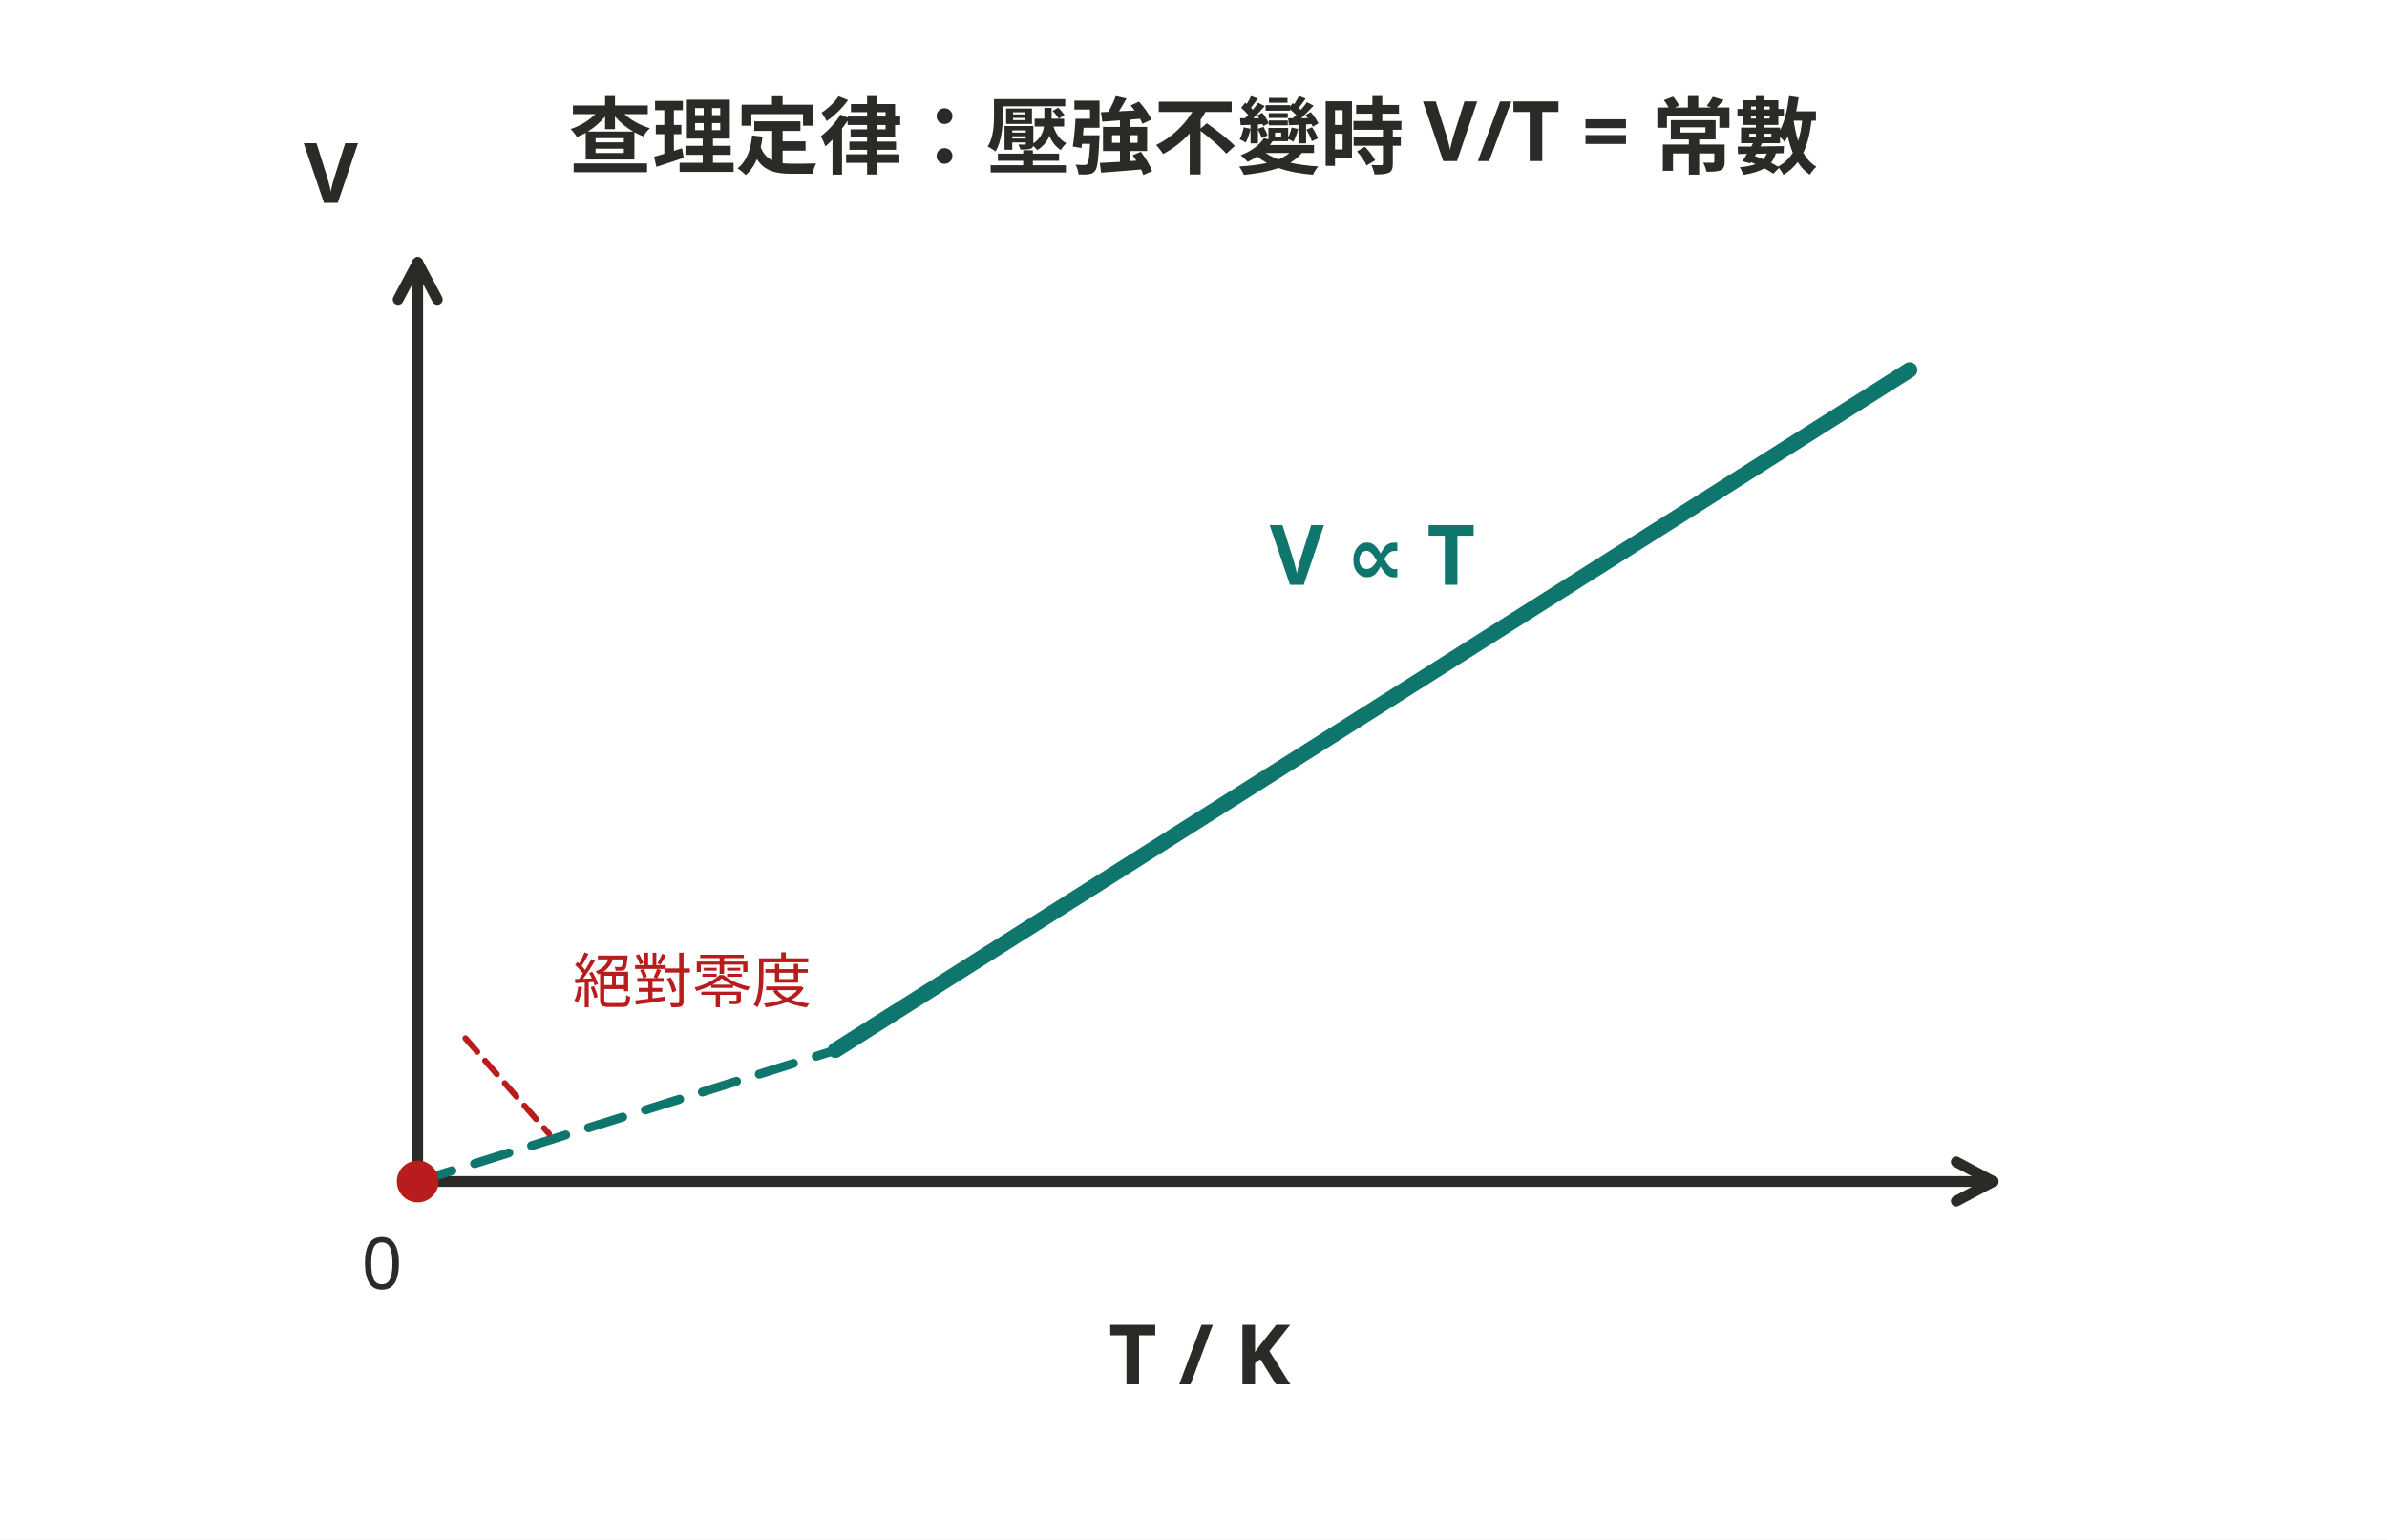
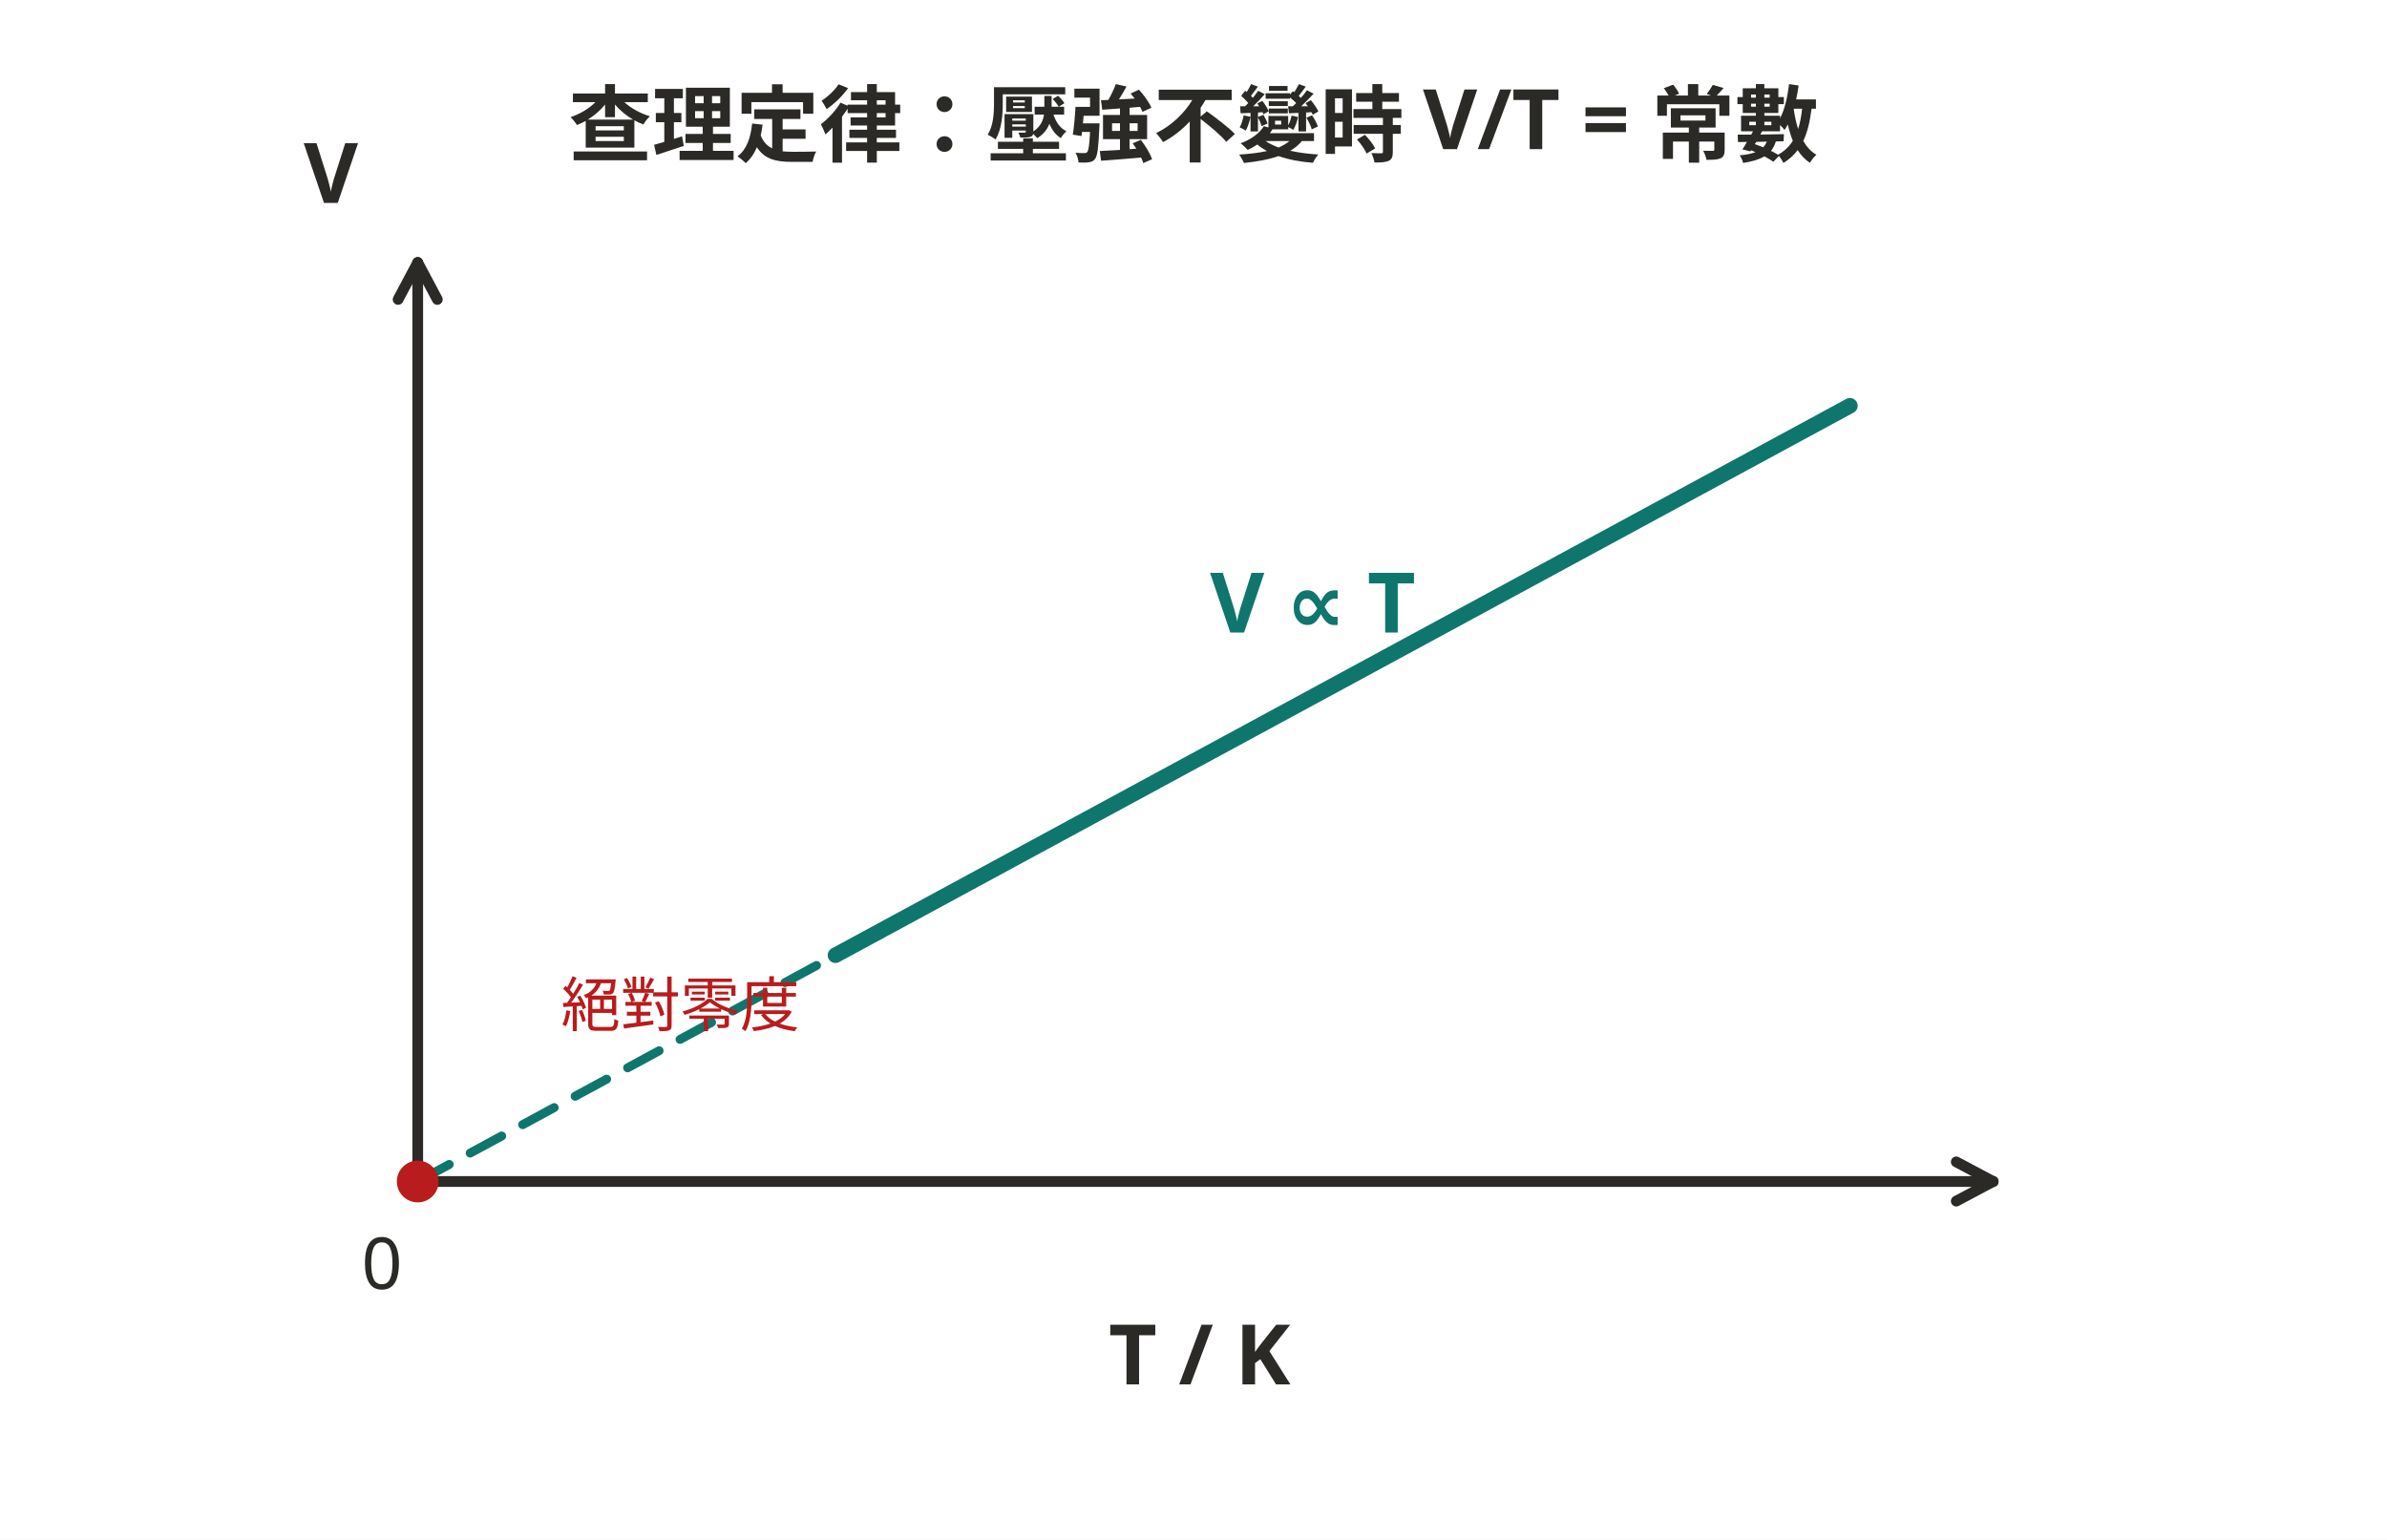
<svg xmlns="http://www.w3.org/2000/svg" viewBox="0 0 400 258" width="400" height="258" font-family="'Microsoft JhengHei','PingFang TC','Noto Sans TC',system-ui,sans-serif">
  <rect x="0" y="0" width="400" height="258" fill="#ffffff" />
  <line x1="70" y1="198" x2="334" y2="198" stroke="#2b2a26" stroke-width="1.8" stroke-linecap="round" />
  <line x1="334" y1="198" x2="327.819" y2="201.286" stroke="#2b2a26" stroke-width="1.8" stroke-linecap="round" />
  <line x1="334" y1="198" x2="327.819" y2="194.714" stroke="#2b2a26" stroke-width="1.8" stroke-linecap="round" />
  <line x1="70" y1="198" x2="70" y2="44" stroke="#2b2a26" stroke-width="1.8" stroke-linecap="round" />
  <line x1="70" y1="44" x2="73.286" y2="50.181" stroke="#2b2a26" stroke-width="1.8" stroke-linecap="round" />
  <line x1="70" y1="44" x2="66.714" y2="50.181" stroke="#2b2a26" stroke-width="1.8" stroke-linecap="round" />
  <text x="201" y="232" font-size="14" fill="#2b2a26" text-anchor="middle" font-weight="bold">T / K</text>
  <text x="60" y="34" font-size="14" fill="#2b2a26" text-anchor="end" font-weight="bold">V</text>
-   <line x1="140" y1="176" x2="320" y2="62" stroke="#0f766e" stroke-width="2.6" stroke-linecap="round" />
-   <line x1="70" y1="198" x2="140" y2="176" stroke="#0f766e" stroke-width="1.5" stroke-linecap="round" stroke-dasharray="6,4" />
+   <line x1="70" y1="198" x2="140" y2="160.083" stroke="#0f766e" stroke-width="1.5" stroke-linecap="round" stroke-dasharray="6,4" />
+   <line x1="140" y1="160.083" x2="310" y2="68" stroke="#0f766e" stroke-width="2.6" stroke-linecap="round" />
  <circle cx="70" cy="198" r="3.5" fill="#b91c1c" />
  <text x="64" y="216" font-size="12" fill="#2b2a26" text-anchor="middle" font-weight="normal">0</text>
-   <text x="96" y="168" font-size="10" fill="#b91c1c" text-anchor="start" font-weight="normal">絕對零度</text>
-   <line x1="78" y1="174" x2="92" y2="190" stroke="#b91c1c" stroke-width="1" stroke-linecap="round" stroke-dasharray="3,2" />
-   <text x="230" y="98" font-size="14" fill="#0f766e" text-anchor="middle" font-weight="bold">V ∝ T</text>
-   <text x="200" y="28" font-size="14" fill="#2b2a26" text-anchor="middle" font-weight="bold">查理定律：壓強不變時  V/T = 常數</text>
+   <text x="94" y="172" font-size="10" fill="#b91c1c" text-anchor="start" font-weight="normal">絕對零度</text>
+   <text x="220" y="106" font-size="14" fill="#0f766e" text-anchor="middle" font-weight="bold">V ∝ T</text>
+   <text x="200" y="26" font-size="14" fill="#2b2a26" text-anchor="middle" font-weight="bold">查理定律：壓強不變時  V/T = 常數</text>
</svg>
